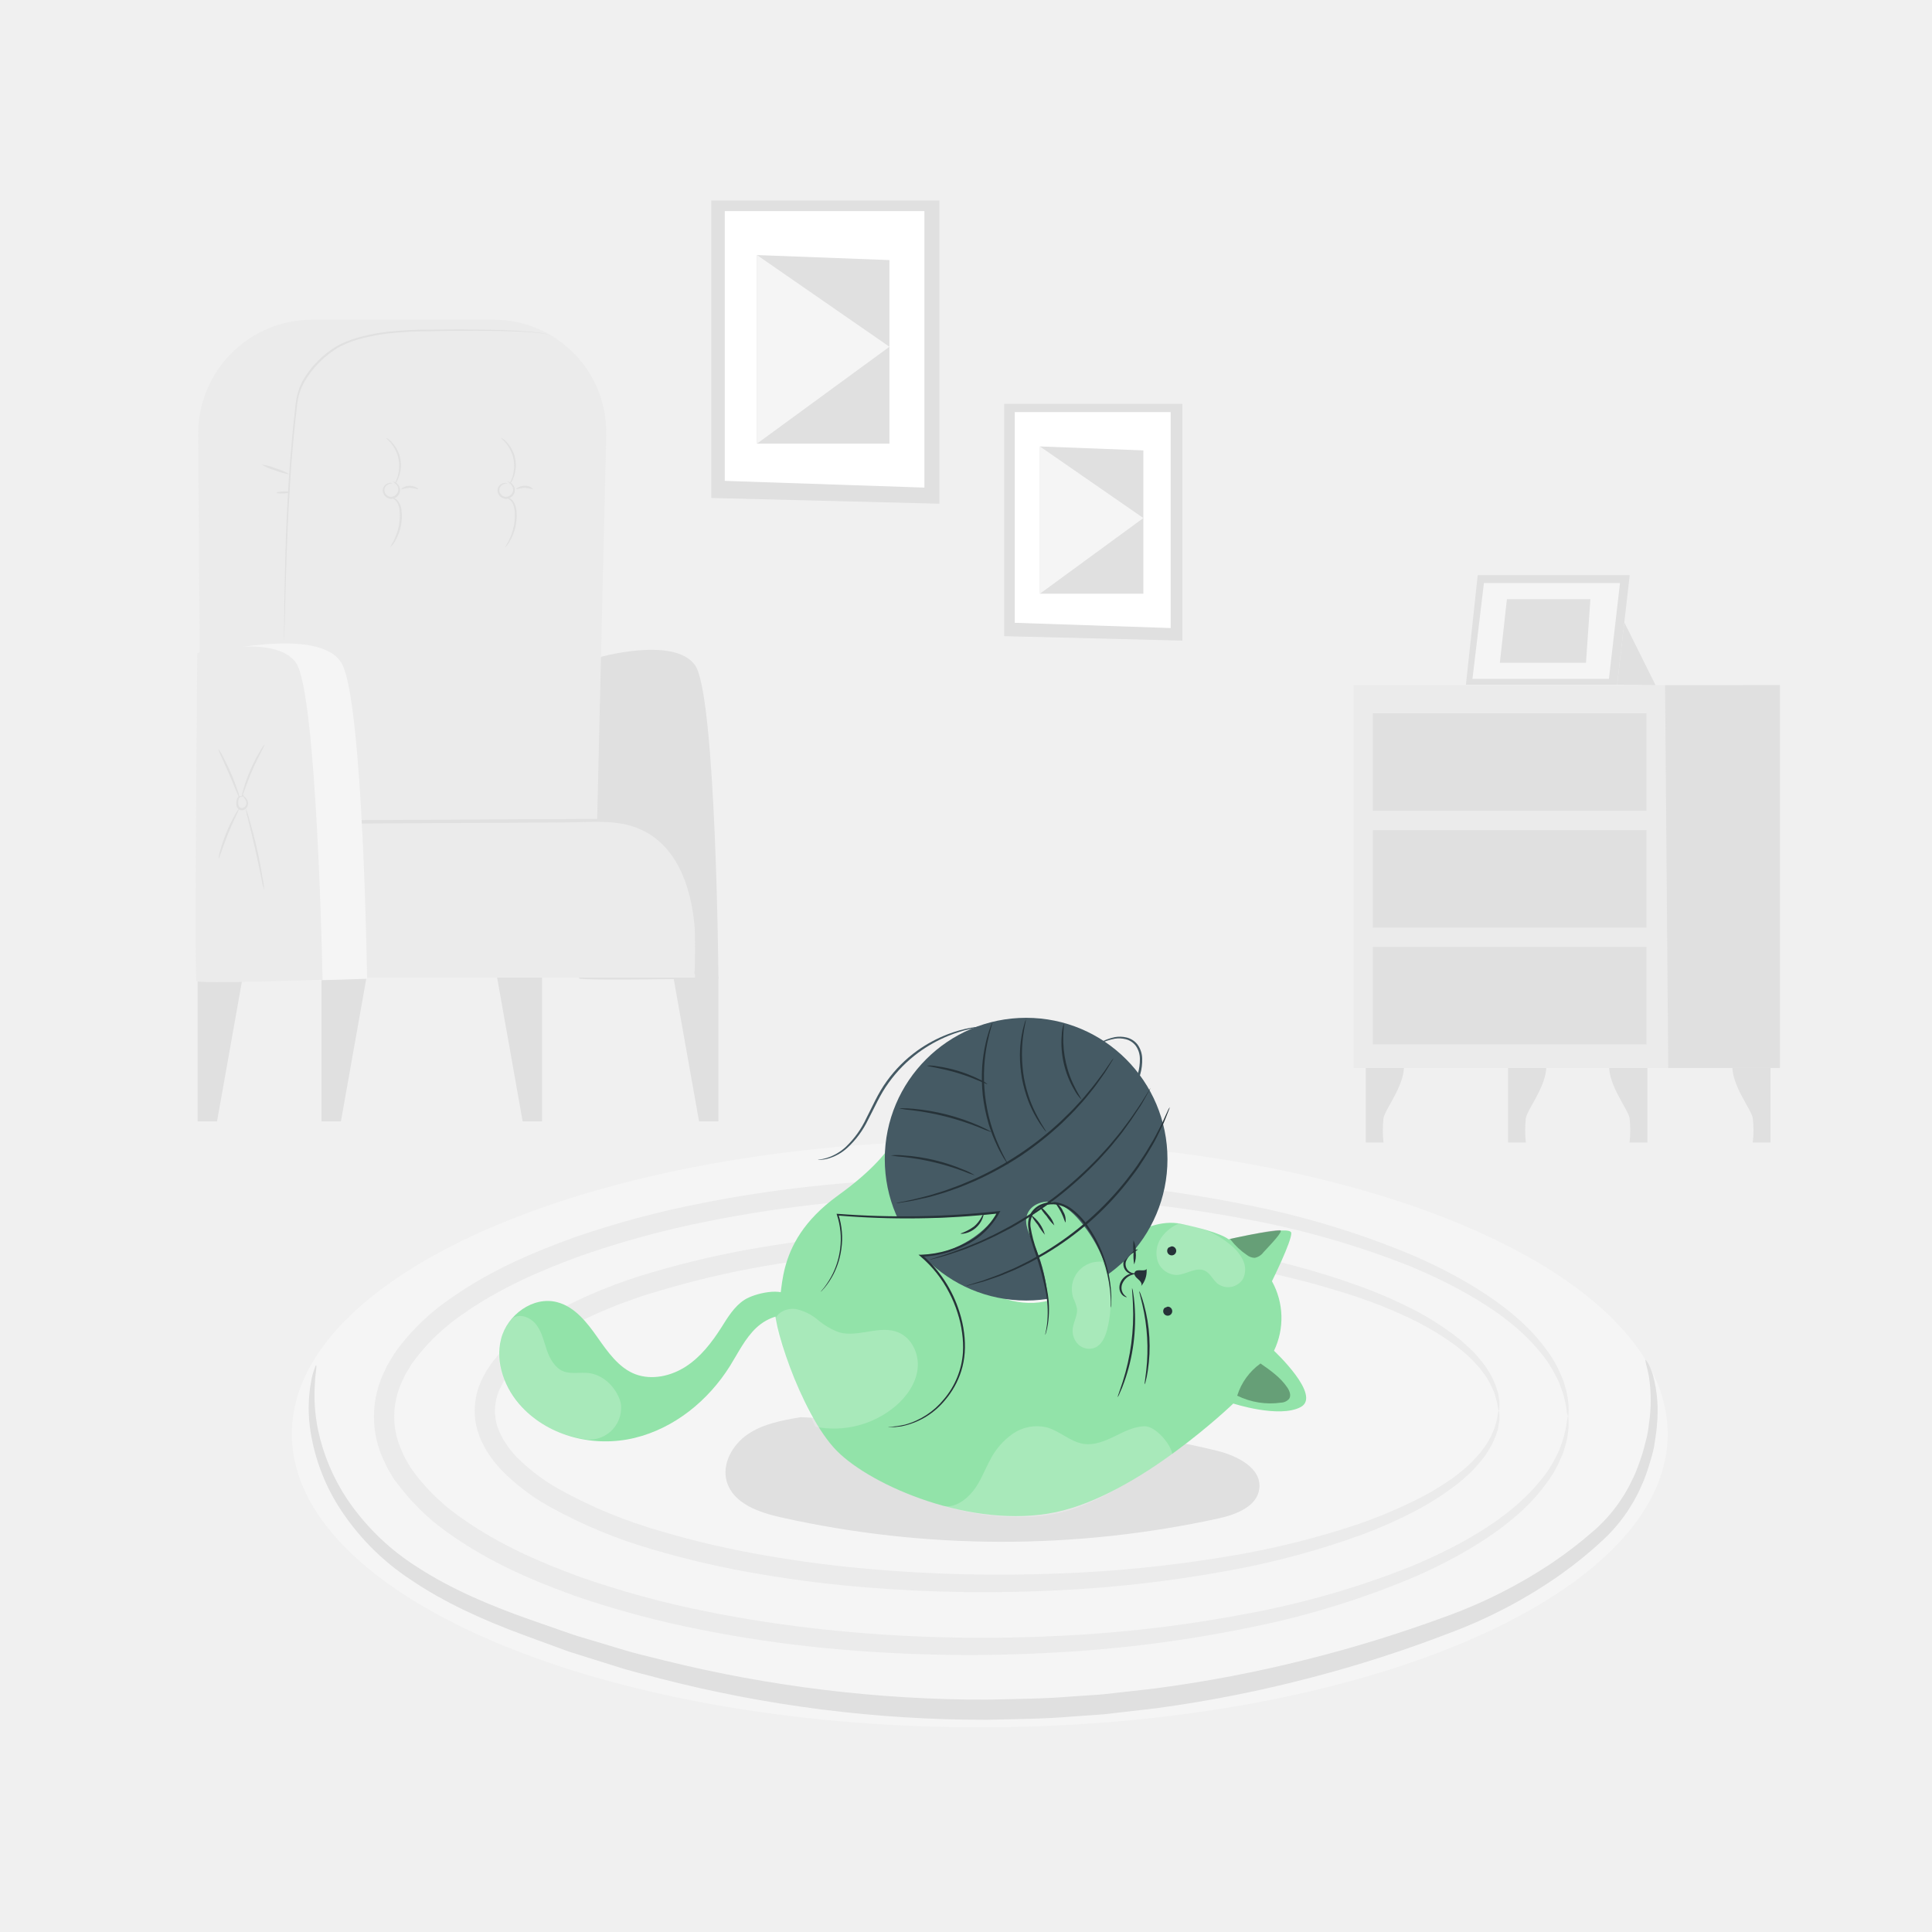
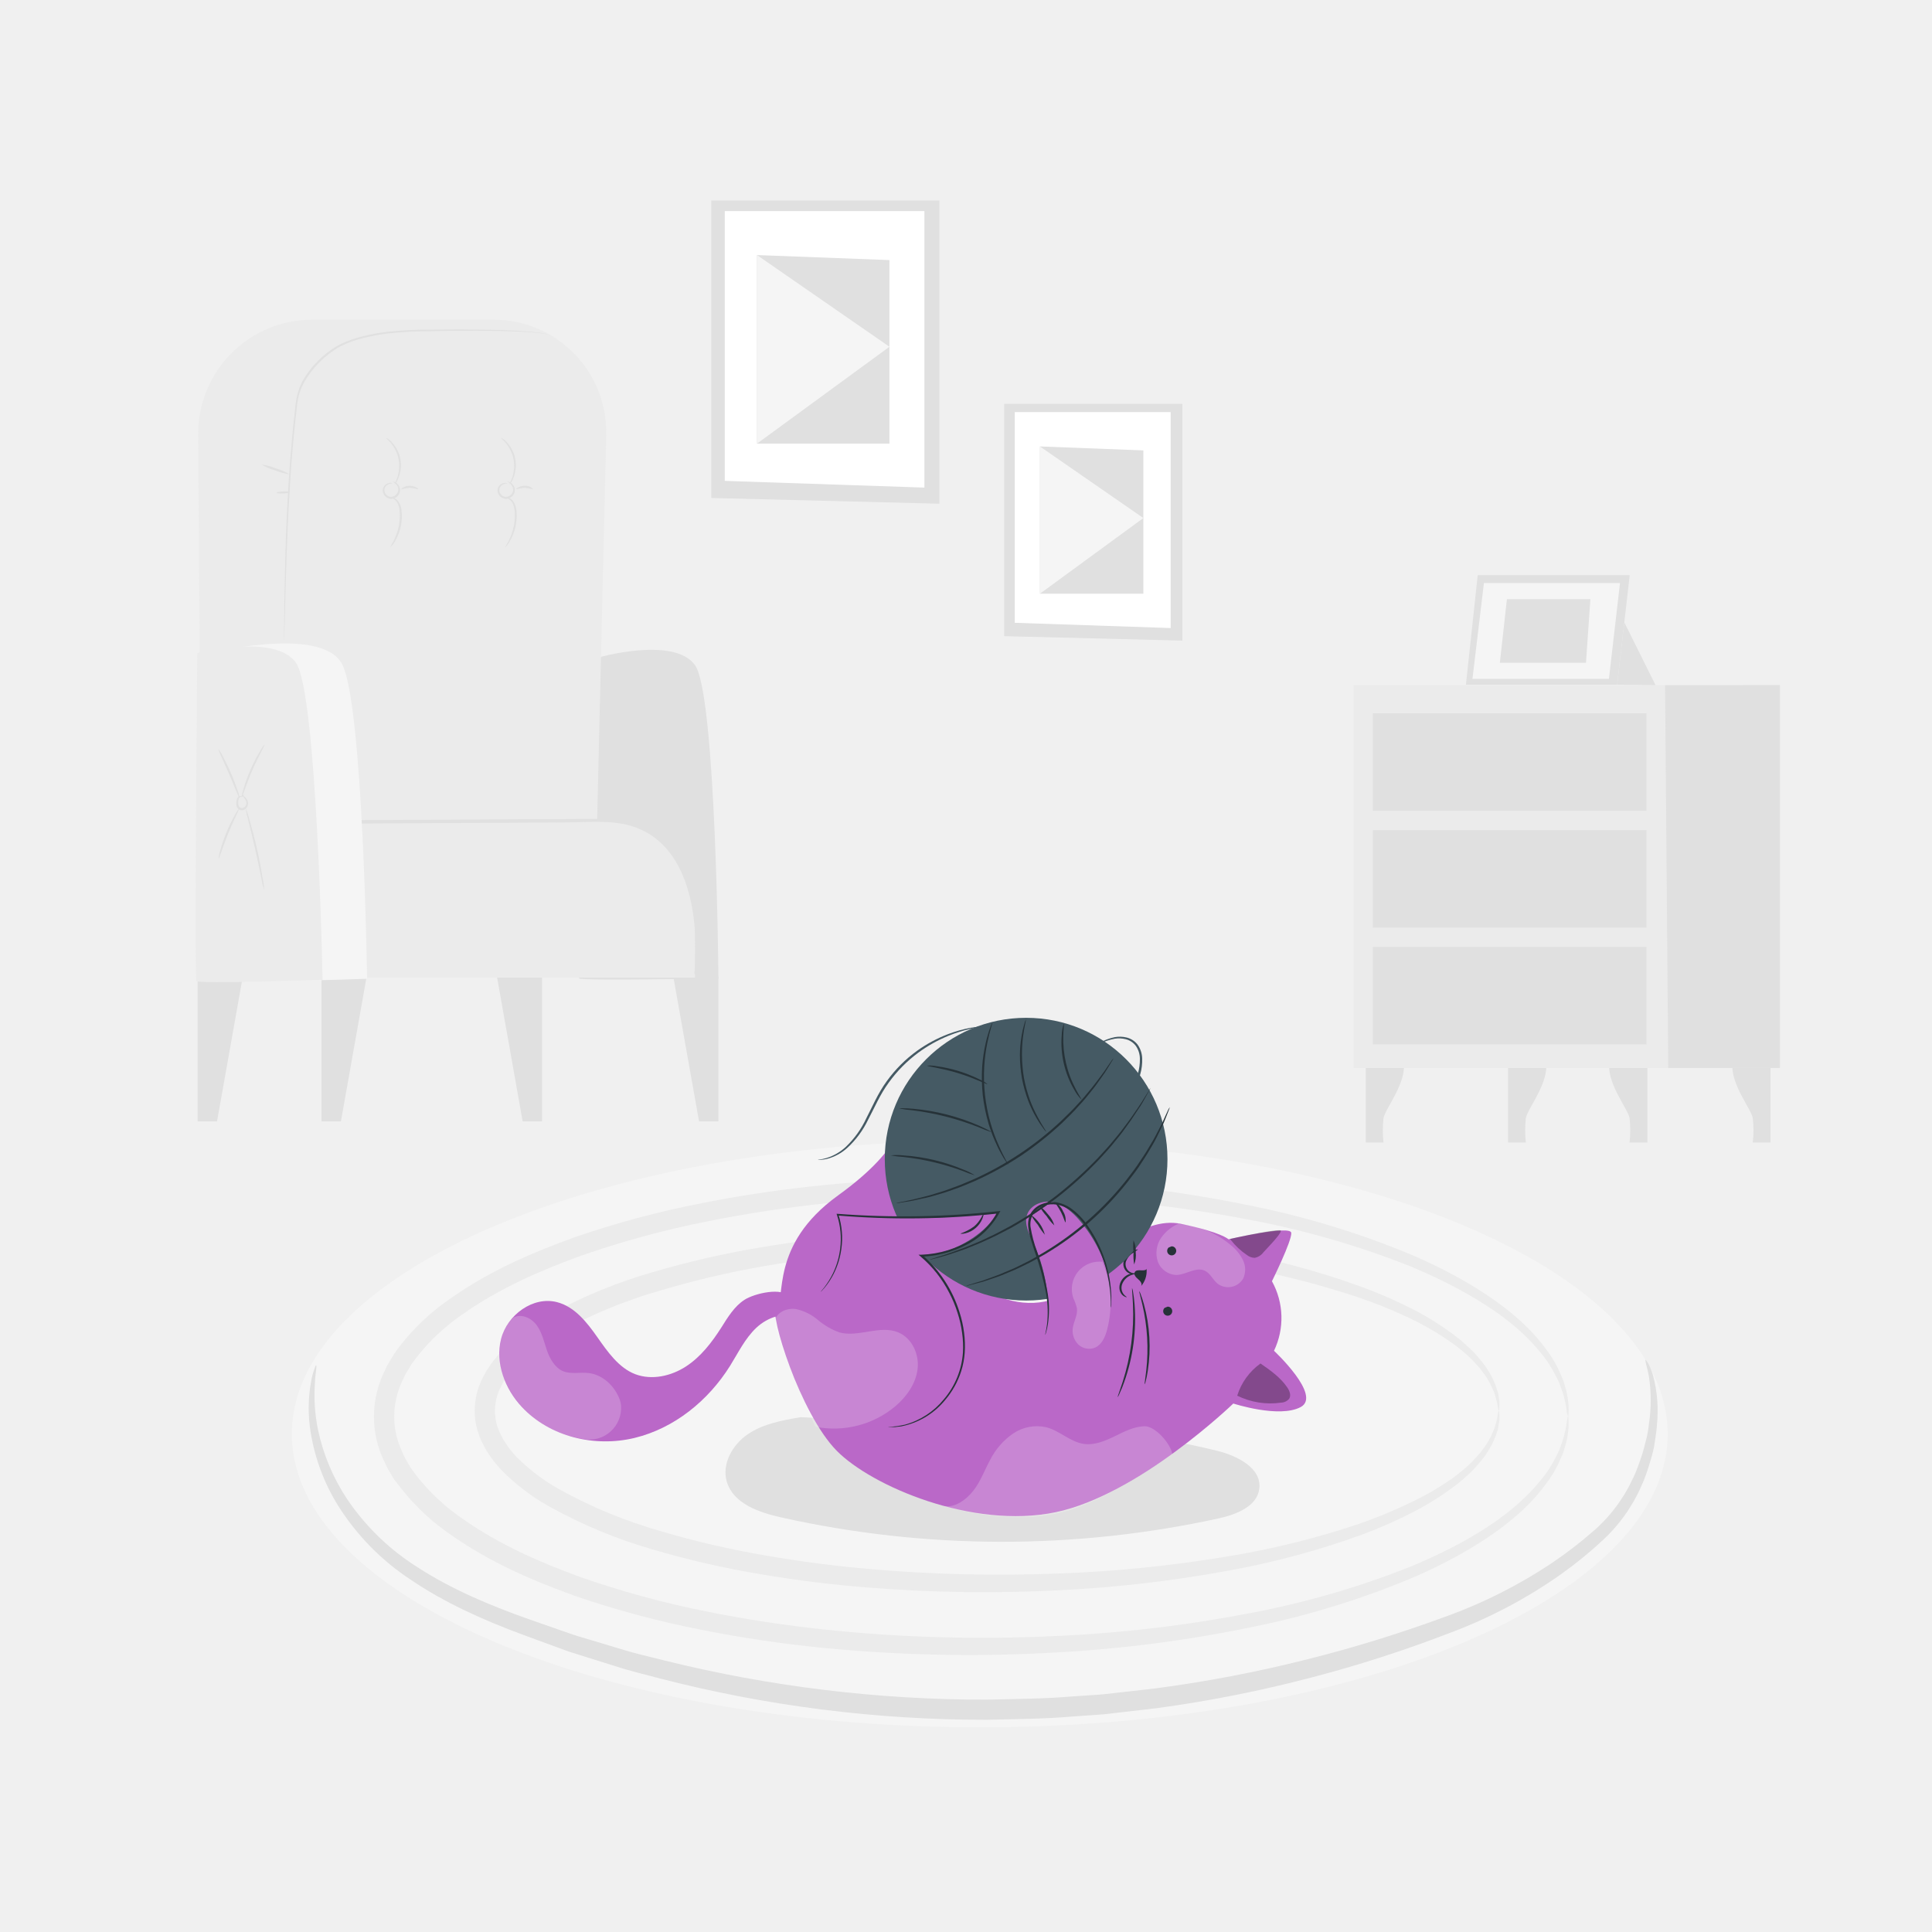
<svg xmlns="http://www.w3.org/2000/svg" viewBox="0 0 500 500">
-   <g id="freepik--background-complete--inject-82">
+   <g id="freepik--background-complete--inject-104">
    <path d="M353.45,275.74v19.94h4.6a28,28,0,0,1,0-6.32c.44-2.35,5.44-8.42,5.3-13.62Z" style="fill:#e0e0e0" />
    <path d="M390.28,275.74v19.94h4.61a28,28,0,0,1,0-6.32c.44-2.35,5.44-8.42,5.29-13.62Z" style="fill:#e0e0e0" />
    <path d="M426.34,275.74v19.94h-4.61a28,28,0,0,0,0-6.32c-.44-2.35-5.44-8.42-5.29-13.62Z" style="fill:#e0e0e0" />
    <path d="M458.22,275.74v19.94h-4.6a28,28,0,0,0,0-6.32c-.44-2.35-5.44-8.42-5.3-13.62Z" style="fill:#e0e0e0" />
    <rect x="350.32" y="177.32" width="110.32" height="99.07" style="fill:#ebebeb" />
    <polygon points="430.92 177.32 431.74 276.39 460.63 276.39 460.63 177.31 430.92 177.32" style="fill:#e0e0e0" />
    <rect x="355.28" y="184.61" width="70.83" height="25.21" style="fill:#e0e0e0" />
    <rect x="355.28" y="214.84" width="70.83" height="25.21" style="fill:#e0e0e0" />
    <rect x="355.28" y="245.07" width="70.83" height="25.21" style="fill:#e0e0e0" />
    <polygon points="382.43 148.85 379.38 177.2 418.52 177.2 421.77 148.85 382.43 148.85" style="fill:#e0e0e0" />
    <polygon points="384.04 150.89 381.07 175.69 416.39 175.69 419.25 150.89 384.04 150.89" style="fill:#f5f5f5" />
    <polygon points="389.99 155.06 388.16 171.52 410.45 171.52 411.59 155.06 389.99 155.06" style="fill:#e0e0e0" />
    <polyline points="420.37 161.06 428.45 177.31 418.52 177.2 420.49 160" style="fill:#e0e0e0" />
    <path d="M71.13,88.12a22.83,22.83,0,0,1,4.6,1.25,22.58,22.58,0,0,1,4.44,1.75,21.34,21.34,0,0,1-4.6-1.25A21.87,21.87,0,0,1,71.13,88.12Z" style="fill:#e0e0e0" />
    <polygon points="185.93 252.71 185.93 290.21 180.91 290.21 174.17 252.29 185.93 252.71" style="fill:#e0e0e0" />
    <polygon points="140.29 252.71 140.29 290.21 135.26 290.21 128.53 252.29 140.29 252.71" style="fill:#e0e0e0" />
    <polygon points="83.21 252.71 83.21 290.21 88.23 290.21 94.97 252.29 83.21 252.71" style="fill:#e0e0e0" />
    <polygon points="51.15 252.71 51.15 290.21 56.17 290.21 62.91 252.29 51.15 252.71" style="fill:#e0e0e0" />
    <path d="M154.56,170.23s19.84-5.72,25.31,1.91,6.06,81.09,6.06,81.09-35.41.64-36.06,0S154.56,170.23,154.56,170.23Z" style="fill:#e0e0e0" />
    <path d="M52.16,239.83l-.87-127.39A29.51,29.51,0,0,1,81,82.73h46.76a29.14,29.14,0,0,1,29.13,29.83l-3,127.27Z" style="fill:#ebebeb" />
    <path d="M52.16,239.83s18-26.59,39.21-27.46,66.85,0,66.85,0,20.24.76,21.65,25.84V253H52.16Z" style="fill:#ebebeb" />
    <path d="M93.61,213.13l52.43-.28c5.47,0,11.7-.7,17,.81,15.63,4.43,17.92,24.42,16.68,38.2-.05.57.83.57.88,0,1-11.55-.18-27.74-10.06-35.44-5.71-4.44-12.33-4.51-19.14-4.48l-57.79.31a.44.44,0,0,0,0,.88Z" style="fill:#e0e0e0" />
    <path d="M142.41,86.71a2.33,2.33,0,0,1-.35-.07c-.23,0-.56-.16-1-.24l-1.68-.23c-.67-.06-1.44-.15-2.3-.21-3.48-.24-8.53-.36-14.76-.36-3.12,0-6.53,0-10.19.11a108.58,108.58,0,0,0-11.67.58,55.73,55.73,0,0,0-6.19,1.13,29.17,29.17,0,0,0-6.15,2.2,24.69,24.69,0,0,0-9.56,9.6,16.22,16.22,0,0,0-1.26,3.24,24.32,24.32,0,0,0-.52,3.42c-.28,2.3-.51,4.57-.73,6.8-.44,4.47-.77,8.78-1,12.89-.54,8.23-.8,15.65-1,21.88s-.3,11.25-.4,14.76c0,1.72-.09,3.07-.12,4,0,.44,0,.78,0,1a1.65,1.65,0,0,1,0,.36,2.45,2.45,0,0,1,0-.36v-1c0-.95,0-2.3,0-4,0-3.49.09-8.53.23-14.77s.38-13.66.89-21.9c.26-4.11.58-8.43,1-12.9.22-2.24.45-4.51.72-6.82a24,24,0,0,1,.54-3.49A16.25,16.25,0,0,1,78.09,99a23.52,23.52,0,0,1,4.27-5.67,24,24,0,0,1,5.52-4.14,28.92,28.92,0,0,1,6.26-2.23,54.59,54.59,0,0,1,6.26-1.12,104.38,104.38,0,0,1,11.71-.54c3.67,0,7.08-.07,10.2,0,6.24,0,11.29.22,14.77.52.87.08,1.64.18,2.31.25s1.23.21,1.68.29.78.23,1,.29A1.68,1.68,0,0,1,142.41,86.71Z" style="fill:#e0e0e0" />
    <path d="M67.65,120.21a14,14,0,0,1,3.72,1,14.07,14.07,0,0,1,3.54,1.52,14.49,14.49,0,0,1-3.72-1A15,15,0,0,1,67.65,120.21Z" style="fill:#e0e0e0" />
    <path d="M71.59,127.53c0-.15.73-.3,1.65-.34s1.67,0,1.67.19-.73.29-1.65.33S71.6,127.67,71.59,127.53Z" style="fill:#e0e0e0" />
    <path d="M101.59,125.09a2.39,2.39,0,0,0-1.59.59,1.58,1.58,0,0,0-.45,1.62,1.85,1.85,0,0,0,1.56,1.29,2,2,0,0,0,1.75-1.06,1.82,1.82,0,0,0,0-1.72,3.06,3.06,0,0,0-1.28-1.17s.2,0,.51.07a2.25,2.25,0,0,1,1.09.91,2.19,2.19,0,0,1,.16,2.12,2.38,2.38,0,0,1-2.22,1.37,2.29,2.29,0,0,1-2-1.68,1.93,1.93,0,0,1,.66-2,2,2,0,0,1,1.34-.48C101.44,125,101.6,125.06,101.59,125.09Z" style="fill:#e0e0e0" />
    <path d="M99.87,113.29a4.31,4.31,0,0,1,1.59,1.22,8.61,8.61,0,0,1,1.67,9.13,4.12,4.12,0,0,1-1,1.7c-.08,0,.33-.68.7-1.82a9.22,9.22,0,0,0-1.6-8.77C100.43,113.82,99.82,113.36,99.87,113.29Z" style="fill:#e0e0e0" />
    <path d="M101,141.61c-.06-.05.43-.72,1-1.91a14.57,14.57,0,0,0,1.41-4.93c.17-2,0-3.89-.75-4.91A3.3,3.3,0,0,0,101,128.7s.22-.08.6,0a2.67,2.67,0,0,1,1.37.91,4.61,4.61,0,0,1,.92,2.26,12.87,12.87,0,0,1,.06,2.93,12.72,12.72,0,0,1-1.6,5.05A5.23,5.23,0,0,1,101,141.61Z" style="fill:#e0e0e0" />
    <path d="M108.27,126.63a17.52,17.52,0,0,0-2.21-.39,15.16,15.16,0,0,0-2.21.38c-.1-.1.8-.91,2.21-.9S108.38,126.54,108.27,126.63Z" style="fill:#e0e0e0" />
    <path d="M131.34,125.09a2.38,2.38,0,0,0-1.59.59,1.58,1.58,0,0,0-.45,1.62,1.85,1.85,0,0,0,1.56,1.29,2,2,0,0,0,1.75-1.06,1.82,1.82,0,0,0-.05-1.72,3.13,3.13,0,0,0-1.28-1.17s.2,0,.51.07a2.34,2.34,0,0,1,1.09.91,2.19,2.19,0,0,1,.16,2.12,2.38,2.38,0,0,1-2.22,1.37,2.29,2.29,0,0,1-2-1.68,1.93,1.93,0,0,1,.66-2,2,2,0,0,1,1.34-.48C131.18,125,131.35,125.06,131.34,125.09Z" style="fill:#e0e0e0" />
    <path d="M129.62,113.29a4.31,4.31,0,0,1,1.59,1.22,8.67,8.67,0,0,1,1.67,9.13,4.12,4.12,0,0,1-1,1.7c-.08,0,.33-.68.7-1.82a9.41,9.41,0,0,0,.33-4.59,9.57,9.57,0,0,0-1.93-4.18C130.18,113.82,129.57,113.36,129.62,113.29Z" style="fill:#e0e0e0" />
    <path d="M130.77,141.61c-.07-.05.43-.72,1-1.91a14.57,14.57,0,0,0,1.41-4.93c.17-2,0-3.89-.75-4.91a3.3,3.3,0,0,0-1.68-1.16s.21-.08.6,0a2.67,2.67,0,0,1,1.37.91,4.61,4.61,0,0,1,.92,2.26,12.35,12.35,0,0,1,0,2.93,12.57,12.57,0,0,1-1.6,5.05A5.3,5.3,0,0,1,130.77,141.61Z" style="fill:#e0e0e0" />
    <path d="M138,126.63a17.52,17.52,0,0,0-2.21-.39,15.16,15.16,0,0,0-2.21.38c-.11-.1.8-.91,2.21-.9A2.54,2.54,0,0,1,138,126.63Z" style="fill:#e0e0e0" />
    <path d="M52.7,169.38s30.33-7.85,35.82,2.48S95,253.31,95,253.31s-43.8,1.61-43.9-.23S52.7,169.38,52.7,169.38Z" style="fill:#f5f5f5" />
    <path d="M51.06,169s20-5.15,25.51,2.47,6.91,82.15,6.91,82.15-32,1-32.62.3S51.06,169,51.06,169Z" style="fill:#ebebeb" />
    <path d="M62.8,206.18s-.15-.05-.38,0a.84.84,0,0,0-.65.59,3.21,3.21,0,0,0-.06,1.47.93.93,0,0,0,1.09.87,1.33,1.33,0,0,0,.87-1.79,3.07,3.07,0,0,0-1-1.35l-.19-.16.22,0q.54-.12.57-.06s-.16.14-.5.29l0-.21a2.75,2.75,0,0,1,1.29,1.39,2,2,0,0,1,0,1.4,1.6,1.6,0,0,1-1.23,1.06,1.42,1.42,0,0,1-1.17-.32,1.68,1.68,0,0,1-.48-1,3.26,3.26,0,0,1,.19-1.71,1,1,0,0,1,1-.64C62.72,206,62.82,206.16,62.8,206.18Z" style="fill:#e0e0e0" />
    <path d="M68.5,192.66c.13.08-1.59,3-3.23,6.75s-2.57,7-2.73,7a8.49,8.49,0,0,1,.46-2.16,39.09,39.09,0,0,1,1.8-5,39.57,39.57,0,0,1,2.43-4.73A7.84,7.84,0,0,1,68.5,192.66Z" style="fill:#e0e0e0" />
    <path d="M56.54,193.92a7.07,7.07,0,0,1,1.08,1.71c.6,1.1,1.37,2.65,2.13,4.4s1.36,3.38,1.75,4.57a7.68,7.68,0,0,1,.51,2c-.15.05-1.23-2.83-2.74-6.32S56.4,194,56.54,193.92Z" style="fill:#e0e0e0" />
    <path d="M68.36,230.42a22.52,22.52,0,0,1-.72-3.12c-.39-1.93-.94-4.6-1.6-7.53s-1.31-5.59-1.79-7.5a22.82,22.82,0,0,1-.69-3.13,17.29,17.29,0,0,1,1,3c.56,1.89,1.27,4.54,1.94,7.48s1.15,5.63,1.45,7.59A16.9,16.9,0,0,1,68.36,230.42Z" style="fill:#e0e0e0" />
    <path d="M56.56,222.26a8,8,0,0,1,.39-2,41.09,41.09,0,0,1,1.61-4.75A39.71,39.71,0,0,1,60.74,211a7.27,7.27,0,0,1,1.15-1.74c.13.08-1.38,2.85-2.84,6.46S56.71,222.3,56.56,222.26Z" style="fill:#e0e0e0" />
    <polygon points="243.12 51.89 184.08 51.89 184.08 128.88 243.12 130.36 243.12 51.89" style="fill:#e0e0e0" />
    <polygon points="239.23 54.63 187.57 54.63 187.57 124.45 239.23 126.19 239.23 54.63" style="fill:#fff" />
    <polygon points="230.19 67.31 195.91 66.01 195.91 114.81 230.19 114.81 230.19 67.31" style="fill:#e0e0e0" />
    <polygon points="195.91 114.81 230.19 89.74 195.91 66.01 195.91 114.81" style="fill:#f5f5f5" />
    <polygon points="306 104.51 259.89 104.51 259.89 164.64 306 165.79 306 104.51" style="fill:#e0e0e0" />
    <polygon points="302.97 106.65 262.62 106.65 262.62 161.18 302.97 162.54 302.97 106.65" style="fill:#fff" />
    <polygon points="295.9 116.56 269.13 115.54 269.13 153.65 295.9 153.65 295.9 116.56" style="fill:#e0e0e0" />
    <polygon points="269.13 153.65 295.9 134.07 269.13 115.54 269.13 153.65" style="fill:#f5f5f5" />
  </g>
-   <g id="freepik--Carpet--inject-82">
+   <g id="freepik--Carpet--inject-104">
    <ellipse cx="253.56" cy="371.11" rx="178.04" ry="75.91" style="fill:#f5f5f5" />
    <path d="M207.2,366.76c-4.74.82-9.64,1.7-13.63,4.39s-6.83,7.71-5.47,12.32c1.66,5.63,8.25,7.93,14,9.22a262.33,262.33,0,0,0,113.28.27c4.55-1,10-3.09,10.53-7.73.62-5.37-5.8-8.52-11.05-9.8a209.1,209.1,0,0,0-56.17-5.85" style="fill:#e0e0e0" />
    <path d="M425.87,351.92c.08,0,.31.27.68.93a16.1,16.1,0,0,1,1.26,3.12,35.82,35.82,0,0,1,1,12.83c-.07,1.41-.35,2.87-.55,4.42s-.61,3.14-1.12,4.78a53.6,53.6,0,0,1-1.71,5.1l-1.16,2.61c-.38.89-.91,1.74-1.37,2.63a41.87,41.87,0,0,1-8,10.17,108.47,108.47,0,0,1-11.05,9A127,127,0,0,1,375,422.68a331.21,331.21,0,0,1-35.37,11.4,333.54,333.54,0,0,1-40.29,8l-10.72,1.24-2.7.31c-.91.1-1.82.14-2.73.21l-5.49.38c-7.34.65-14.82.67-22.37.86A336.35,336.35,0,0,1,171,434.44c-3.17-.84-6.31-1.62-9.38-2.49l-9-2.82-4.4-1.38c-1.46-.44-2.87-1-4.29-1.52l-8.33-3.06c-10.9-4-20.92-8.64-29.24-14.3a63.15,63.15,0,0,1-18.92-19.3,51.44,51.44,0,0,1-7.08-19.13,38.37,38.37,0,0,1,.14-12.85,19.64,19.64,0,0,1,.83-3.23c.24-.72.41-1.07.49-1s.1.41,0,1.15-.25,1.82-.31,3.25a44.57,44.57,0,0,0,.81,12.37A51.84,51.84,0,0,0,89.86,388a61.3,61.3,0,0,0,18.5,17.79c8.08,5.23,17.86,9.52,28.71,13.33l8.27,2.89c1.41.47,2.8,1,4.25,1.44l4.37,1.3,8.91,2.68c3,.82,6.15,1.55,9.27,2.35a345.18,345.18,0,0,0,83.18,10.09c7.45-.19,14.81-.2,22-.82l5.41-.36c.9-.07,1.79-.1,2.68-.2l2.67-.29L298.68,437a343.11,343.11,0,0,0,39.76-7.6,346.58,346.58,0,0,0,35-10.78,127.2,127.2,0,0,0,28.25-14.16,109.62,109.62,0,0,0,10.92-8.43,39.64,39.64,0,0,0,7.71-9.18c.46-.83,1-1.6,1.38-2.42l1.19-2.42a49.42,49.42,0,0,0,1.81-4.76c.56-1.54.89-3.07,1.28-4.51s.62-2.85.75-4.19a40.53,40.53,0,0,0,0-12.37,28.09,28.09,0,0,0-.74-3.15C425.85,352.35,425.79,352,425.87,351.92Z" style="fill:#e0e0e0" />
    <path d="M405.81,366.63a4.9,4.9,0,0,1-.38-1.78,13.41,13.41,0,0,0-.4-2.17,20,20,0,0,0-.82-2.91l-.62-1.7c-.22-.6-.57-1.19-.87-1.82a34.24,34.24,0,0,0-2.33-4,50.51,50.51,0,0,0-7.81-8.49c-6.59-5.73-16-11.19-27.49-16a225.43,225.43,0,0,0-40.72-11.89,345.89,345.89,0,0,0-51.16-6.09,391.43,391.43,0,0,0-59.11,1.6c-10.36,1.09-20.92,2.65-31.59,4.82a243.22,243.22,0,0,0-32,8.73c-10.55,3.83-21.14,8.44-30.5,15a53.46,53.46,0,0,0-12.35,11.54l-1.23,1.69L105.33,355c-.17.3-.36.59-.52.9l-.43.93c-.27.62-.59,1.23-.83,1.87a21.28,21.28,0,0,0,0,15.82c.23.63.56,1.24.83,1.87l.43.93c.16.31.35.6.52.9l1.06,1.78,1.23,1.69A53.25,53.25,0,0,0,120,393.25c9.37,6.58,20,11.19,30.51,15a242.93,242.93,0,0,0,32,8.73c10.66,2.17,21.23,3.73,31.59,4.82a391.56,391.56,0,0,0,59.12,1.6,345.89,345.89,0,0,0,51.16-6.09,225.67,225.67,0,0,0,40.72-11.89c11.52-4.78,20.9-10.23,27.48-16a50.09,50.09,0,0,0,7.81-8.49,34.24,34.24,0,0,0,2.33-4c.3-.63.65-1.22.87-1.82l.62-1.7a20,20,0,0,0,.82-2.91,13.52,13.52,0,0,0,.4-2.16c.16-1.18.29-1.79.38-1.79s.14.61.15,1.83a11.15,11.15,0,0,1-.15,2.25,18.27,18.27,0,0,1-.59,3.08c-.17.57-.35,1.18-.53,1.82s-.51,1.27-.79,1.95a32.63,32.63,0,0,1-2.22,4.28,49.24,49.24,0,0,1-7.74,9.15c-6.61,6.16-16.08,12-27.71,17.13a220.07,220.07,0,0,1-41.1,12.81,339.61,339.61,0,0,1-51.69,6.8,387,387,0,0,1-59.83-1.13c-10.5-1-21.23-2.57-32.09-4.73a243.68,243.68,0,0,1-32.76-8.79c-10.86-3.91-21.8-8.61-31.79-15.59a58.37,58.37,0,0,1-13.53-12.68L102,382.87l-1.24-2.08c-.2-.35-.42-.69-.6-1.05l-.52-1.11c-.33-.75-.71-1.47-1-2.24a26.55,26.55,0,0,1,0-19.55c.29-.76.66-1.49,1-2.24l.52-1.11c.19-.36.41-.7.61-1.05l1.24-2.08,1.41-1.93A58.13,58.13,0,0,1,117,335.76c10-7,20.92-11.67,31.78-15.59a245.12,245.12,0,0,1,32.76-8.78c10.86-2.16,21.58-3.69,32.08-4.73a387,387,0,0,1,59.83-1.13,339.64,339.64,0,0,1,51.68,6.8,220.18,220.18,0,0,1,41.11,12.81c11.63,5.12,21.1,11,27.7,17.13a48.94,48.94,0,0,1,7.75,9.15,32.63,32.63,0,0,1,2.22,4.28c.28.68.59,1.31.79,1.95s.36,1.25.53,1.82a18.27,18.27,0,0,1,.59,3.08,11.19,11.19,0,0,1,.15,2.25Q405.95,366.63,405.81,366.63Z" style="fill:#ebebeb" />
    <path d="M387.91,365.1c-.09,0-.22-.51-.38-1.48,0-.25-.07-.52-.13-.82s-.18-.61-.28-1-.21-.73-.32-1.13-.34-.8-.52-1.24a22,22,0,0,0-1.47-2.81c-.3-.5-.7-1-1.07-1.5-.18-.26-.38-.52-.57-.79l-.68-.77a36.22,36.22,0,0,0-3.15-3.2l-1.93-1.59c-.65-.55-1.41-1-2.13-1.57a76.19,76.19,0,0,0-10.52-6.09,124.63,124.63,0,0,0-13.46-5.43,216.68,216.68,0,0,0-34.49-8.44,336.47,336.47,0,0,0-42.9-4.28,384.55,384.55,0,0,0-49.48,1.21c-8.67.77-17.53,1.91-26.5,3.48A232.37,232.37,0,0,0,170.86,334a123.67,123.67,0,0,0-26.27,10.88,49.8,49.8,0,0,0-11.18,8.56c-.4.42-.74.87-1.11,1.3a11,11,0,0,0-1,1.35l-.94,1.39-.76,1.47a13.32,13.32,0,0,0,0,12.32l.77,1.47.94,1.39a11,11,0,0,0,1,1.35c.38.43.72.89,1.11,1.31a50.25,50.25,0,0,0,11.18,8.56,124,124,0,0,0,26.28,10.88,232.91,232.91,0,0,0,27.07,6.3c9,1.57,17.83,2.71,26.51,3.48a384.55,384.55,0,0,0,49.48,1.21,336.63,336.63,0,0,0,42.91-4.28,216.27,216.27,0,0,0,34.48-8.44A126,126,0,0,0,364.77,389,75,75,0,0,0,375.28,383c.73-.54,1.48-1,2.13-1.58l1.93-1.58a37.64,37.64,0,0,0,3.15-3.2l.68-.77.58-.79c.36-.52.76-1,1.06-1.5a20.76,20.76,0,0,0,1.47-2.81c.18-.44.36-.85.52-1.24l.32-1.13c.1-.35.19-.67.28-1s.09-.57.13-.82c.16-1,.29-1.48.38-1.48s.14.51.15,1.54c0,.25,0,.54,0,.86l-.17,1c-.06.38-.13.78-.2,1.22s-.28.87-.43,1.35a18.67,18.67,0,0,1-1.33,3.09c-.28.56-.66,1.08-1,1.66l-.56.88-.67.85a37.64,37.64,0,0,1-3.13,3.53l-1.93,1.75c-.66.61-1.41,1.13-2.15,1.73a72.9,72.9,0,0,1-10.6,6.67,120.14,120.14,0,0,1-13.6,6,209.59,209.59,0,0,1-34.82,9.33,328.91,328.91,0,0,1-43.35,5,376.76,376.76,0,0,1-50.09-.75c-8.8-.72-17.8-1.81-26.94-3.36a234.7,234.7,0,0,1-27.69-6.31A127.68,127.68,0,0,1,142,389.8a54.78,54.78,0,0,1-12.38-9.5c-.47-.49-.89-1-1.33-1.55a15.61,15.61,0,0,1-1.25-1.63l-1.16-1.73-1-1.88a18.5,18.5,0,0,1,0-16.85l1-1.87,1.17-1.73a14.35,14.35,0,0,1,1.25-1.63c.44-.51.86-1.06,1.32-1.55A55.17,55.17,0,0,1,142,340.39,127.13,127.13,0,0,1,169.4,329.1a232.57,232.57,0,0,1,27.68-6.31c9.14-1.55,18.14-2.64,26.94-3.36a376.63,376.63,0,0,1,50.08-.75,328.71,328.71,0,0,1,43.35,5A209.72,209.72,0,0,1,352.28,333a122.82,122.82,0,0,1,13.6,5.95,73.45,73.45,0,0,1,10.6,6.68c.73.59,1.49,1.12,2.14,1.73l1.93,1.75a36.43,36.43,0,0,1,3.14,3.53l.66.85.57.87c.35.58.73,1.11,1,1.66a20,20,0,0,1,1.33,3.1c.15.48.3.93.43,1.35s.14.84.2,1.22l.17,1c0,.32,0,.61,0,.86C388.05,364.59,388,365.1,387.91,365.1Z" style="fill:#ebebeb" />
  </g>
-   <g id="freepik--Cat--inject-82">
-     <path d="M284.64,326.38s10.53-11.82,21-9.65,12.3,4,12.3,4S334,317,334.18,319.06s-5,12.52-5,12.52a19.64,19.64,0,0,1,.53,18s12.46,11.61,6.9,14.57-17.43-.92-17.43-.92-24.49,23.66-46,28.13-47.65-6.77-56.64-15.91c-9.52-9.67-17.55-35.73-15.67-37.06,2.74-1.92-1.93-16.08,16-29S233.22,289,233.22,289l7-2.37s-7.19,22.29,3.22,36.59S272.32,344.4,284.64,326.38Z" style="fill:#92E3A9" />
+   <g id="freepik--Cat--inject-104">
+     <path d="M284.64,326.38s10.53-11.82,21-9.65,12.3,4,12.3,4S334,317,334.18,319.06s-5,12.52-5,12.52a19.64,19.64,0,0,1,.53,18s12.46,11.61,6.9,14.57-17.43-.92-17.43-.92-24.49,23.66-46,28.13-47.65-6.77-56.64-15.91c-9.52-9.67-17.55-35.73-15.67-37.06,2.74-1.92-1.93-16.08,16-29S233.22,289,233.22,289l7-2.37s-7.19,22.29,3.22,36.59S272.32,344.4,284.64,326.38Z" style="fill:#BA68C8" />
    <g style="opacity:0.2">
      <path d="M305.49,316.49a10.51,10.51,0,0,0-5,3.87,7,7,0,0,0-.86,6.1,5.28,5.28,0,0,0,4.86,3.5c2.52-.07,5-2.18,7.32-1.1,1.41.67,2.06,2.31,3.25,3.32a4.54,4.54,0,0,0,6.63-1.21,5.53,5.53,0,0,0,0-4.83,11.34,11.34,0,0,0-3.12-3.87,23.25,23.25,0,0,0-13.54-5.49" style="fill:#fff" />
    </g>
-     <path d="M204.3,335.69c-1.68-2.67-9-1-11.63.7s-4.33,4.53-6,7.19c-2.46,3.85-5.32,7.58-9.16,10.07s-8.8,3.6-13.07,2-7.2-5.82-9.89-9.65-5.84-7.83-10.37-9c-6.21-1.62-12.88,3.28-14.5,9.49s1,12.95,5.38,17.64c7.21,7.73,18.89,10.5,29.18,8s19.07-9.66,24.68-18.62c2.12-3.39,3.88-7.1,6.78-9.85s7.41-4.36,11-2.52" style="fill:#92E3A9" />
+     <path d="M204.3,335.69c-1.68-2.67-9-1-11.63.7s-4.33,4.53-6,7.19c-2.46,3.85-5.32,7.58-9.16,10.07s-8.8,3.6-13.07,2-7.2-5.82-9.89-9.65-5.84-7.83-10.37-9c-6.21-1.62-12.88,3.28-14.5,9.49s1,12.95,5.38,17.64c7.21,7.73,18.89,10.5,29.18,8s19.07-9.66,24.68-18.62c2.12-3.39,3.88-7.1,6.78-9.85s7.41-4.36,11-2.52" style="fill:#BA68C8" />
    <path d="M296.75,328.66a6,6,0,0,1-1.43,4.19c.38-.62-.24-1.36-.8-1.82s-1.19-1.17-.84-1.8c.54-1,2.34,0,3.11-.81" style="fill:#263238" />
    <path d="M294.5,323.33c0,.08-.42.36-1.13.83a4.52,4.52,0,0,0-2,2.39,2.39,2.39,0,0,0,1.05,2.63c.7.42,1.26.38,1.26.48s-.57.26-1.45-.12a2.61,2.61,0,0,1-1.19-1.13,2.74,2.74,0,0,1-.23-2,4.4,4.4,0,0,1,2.34-2.59A3.24,3.24,0,0,1,294.5,323.33Z" style="fill:#263238" />
    <path d="M302.17,338.16a1.17,1.17,0,1,1-.77.32" style="fill:#263238" />
    <path d="M303.2,322.55a1.17,1.17,0,1,1-.77.32" style="fill:#263238" />
    <circle cx="265.56" cy="299.99" r="36.58" style="fill:#455a64" />
-     <path d="M288.1,338.75a36.34,36.34,0,0,0-8.79-23c-1.8-2.07-4-4-6.65-4.61s-5.91.58-6.83,3.17c-.85,2.43.5,5,1.59,7.35a40.85,40.85,0,0,1,2.88,25.93" style="fill:#92E3A9" />
+     <path d="M288.1,338.75a36.34,36.34,0,0,0-8.79-23c-1.8-2.07-4-4-6.65-4.61s-5.91.58-6.83,3.17c-.85,2.43.5,5,1.59,7.35a40.85,40.85,0,0,1,2.88,25.93" style="fill:#BA68C8" />
    <path d="M287.48,338.43a4,4,0,0,1,0-.74c0-.48,0-1.18-.06-2.09a36.15,36.15,0,0,0-1.28-7.55,33.88,33.88,0,0,0-4.84-10.22,17.38,17.38,0,0,0-4.57-4.77,8.53,8.53,0,0,0-3.18-1.3,7,7,0,0,0-3.48.3,5.21,5.21,0,0,0-2.7,2.1,5.55,5.55,0,0,0-.68,3.27,33.14,33.14,0,0,0,1.7,6.46A65.6,65.6,0,0,1,271.19,335a25.9,25.9,0,0,1,0,7.73,17.68,17.68,0,0,1-.45,2.06,4,4,0,0,1-.25.69c-.06,0,.26-1,.48-2.78a27.29,27.29,0,0,0-.2-7.64,68.18,68.18,0,0,0-2.94-11l-1-3.15a15.7,15.7,0,0,1-.73-3.43,6,6,0,0,1,.75-3.61,5.77,5.77,0,0,1,3-2.34,7.47,7.47,0,0,1,3.77-.33,9.09,9.09,0,0,1,3.39,1.4,18,18,0,0,1,4.7,4.93,33.6,33.6,0,0,1,5.9,18.07c0,.92,0,1.63,0,2.11A3.25,3.25,0,0,1,287.48,338.43Z" style="fill:#263238" />
    <path d="M270.43,319.57A17.21,17.21,0,0,1,268.6,317a17.58,17.58,0,0,1-1.82-2.61,9.18,9.18,0,0,1,3.65,5.22Z" style="fill:#263238" />
    <path d="M272.86,317.14a12.66,12.66,0,0,1-2-2.41,12.39,12.39,0,0,1-1.83-2.54c.11-.11,1.21.8,2.28,2.19A6.87,6.87,0,0,1,272.86,317.14Z" style="fill:#263238" />
    <path d="M275.76,316.36c-.17,0-.44-1.23-1.15-2.61s-1.55-2.36-1.43-2.48a4.45,4.45,0,0,1,1.94,2.22A4.34,4.34,0,0,1,275.76,316.36Z" style="fill:#263238" />
-     <path d="M211.07,334a15.93,15.93,0,0,0,6.32-16.22,3.74,3.74,0,0,1,0-2.85c.82-1.29,2.7-.63,4.2-.41,8.37,1.2,23.64.48,23.64.48,5.14-.48,13.14-1.32,13.14-1.32-3.85,6.45-13,11.3-19.95,11.19a35.81,35.81,0,0,1,7.11,8.32A28.07,28.07,0,0,1,249.77,351a21.41,21.41,0,0,1-9.32,15.44c-5.23,3.34-12.32,3.82-17.69.7" style="fill:#92E3A9" />
+     <path d="M211.07,334a15.93,15.93,0,0,0,6.32-16.22,3.74,3.74,0,0,1,0-2.85c.82-1.29,2.7-.63,4.2-.41,8.37,1.2,23.64.48,23.64.48,5.14-.48,13.14-1.32,13.14-1.32-3.85,6.45-13,11.3-19.95,11.19a35.81,35.81,0,0,1,7.11,8.32A28.07,28.07,0,0,1,249.77,351a21.41,21.41,0,0,1-9.32,15.44c-5.23,3.34-12.32,3.82-17.69.7" style="fill:#BA68C8" />
    <path d="M229.82,369.3a24.49,24.49,0,0,0,4.39-.6,19.67,19.67,0,0,0,10.06-6.57,20.91,20.91,0,0,0,4.94-12.1A25.68,25.68,0,0,0,249,345a28.73,28.73,0,0,0-1.19-5.25,31.17,31.17,0,0,0-2.17-5.22,30.45,30.45,0,0,0-7.39-9.35l-.54-.46.71,0a26.86,26.86,0,0,0,13.31-4.09,19.05,19.05,0,0,0,6.39-7l.29.41a216.4,216.4,0,0,1-41.64.53l.21-.27a19.8,19.8,0,0,1,.76,8.93,20.41,20.41,0,0,1-2,6.47,19.85,19.85,0,0,1-2.35,3.58c-.32.37-.58.64-.75.82l-.28.27a2.5,2.5,0,0,1,.23-.31c.16-.19.41-.47.71-.85a21.93,21.93,0,0,0,2.24-3.61,20.48,20.48,0,0,0,1.89-6.41,19.68,19.68,0,0,0-.83-8.76l-.1-.29.31,0a224.52,224.52,0,0,0,41.54-.68l.55-.07-.26.48a19.63,19.63,0,0,1-6.58,7.17,27.29,27.29,0,0,1-13.6,4.18l.16-.5a32.44,32.44,0,0,1,9.69,14.84,28.81,28.81,0,0,1,1.19,5.34,25.9,25.9,0,0,1,.17,5.18,21,21,0,0,1-.91,4.78,21.72,21.72,0,0,1-4.21,7.53,19.53,19.53,0,0,1-10.3,6.52c-.35.08-.68.17-1,.23l-.9.1-.76.1h-1.49Z" style="fill:#263238" />
    <path d="M248.58,319.24a13.2,13.2,0,0,0,3.5-1.83c1.69-1.41,2.22-3.21,2.39-3.15s0,.49-.25,1.2a6.43,6.43,0,0,1-1.77,2.39,6.33,6.33,0,0,1-2.64,1.34C249.06,319.36,248.58,319.31,248.58,319.24Z" style="fill:#263238" />
    <path d="M291.61,335.69c0,.07-.62,0-1.24-.64a2.75,2.75,0,0,1-.65-1.44,3.36,3.36,0,0,1,.33-1.89,4,4,0,0,1,2.63-2.11c.86-.19,1.4,0,1.39,0s-.52.09-1.27.37a4,4,0,0,0-2.23,2,2.77,2.77,0,0,0,.12,2.82C291.13,335.44,291.64,335.61,291.61,335.69Z" style="fill:#263238" />
    <g style="opacity:0.3">
      <path d="M331.26,318.38c1.16.05-2.67,3.95-4.28,5.71a3.67,3.67,0,0,1-2.28,1.44,3.47,3.47,0,0,1-2.05-.77,17.75,17.75,0,0,1-4.07-3.81l-.26-.31S328.84,318.27,331.26,318.38Z" />
    </g>
    <g style="opacity:0.3">
      <path d="M326.19,352.89a16.14,16.14,0,0,0-6,8.31A19.42,19.42,0,0,0,331.56,363a2.82,2.82,0,0,0,2.07-1c.58-.88.1-2.07-.49-2.94-1.76-2.59-4.38-4.43-6.95-6.21" />
    </g>
    <path d="M289.25,361.58c-.09,0,.52-1.53,1.31-4a57.29,57.29,0,0,0,2.65-20c-.11-2.59-.31-4.19-.22-4.21a4.41,4.41,0,0,1,.26,1.11c.13.72.26,1.77.37,3.07a48.72,48.72,0,0,1-2.68,20.13,30.63,30.63,0,0,1-1.16,2.87A4.13,4.13,0,0,1,289.25,361.58Z" style="fill:#263238" />
    <path d="M296.24,358.25c-.09,0,.16-1.36.41-3.55a50.56,50.56,0,0,0-1-17.05c-.49-2.15-.9-3.46-.81-3.49a3.22,3.22,0,0,1,.4.88c.23.58.51,1.44.81,2.51a41.42,41.42,0,0,1,1,17.21c-.17,1.09-.35,2-.51,2.57A2.88,2.88,0,0,1,296.24,358.25Z" style="fill:#263238" />
    <path d="M293.35,321a6.46,6.46,0,0,1,.58,3.11,6.56,6.56,0,0,1-.41,3.13,13.86,13.86,0,0,1-.16-3.11A13.42,13.42,0,0,1,293.35,321Z" style="fill:#263238" />
    <g style="opacity:0.2">
      <path d="M303.39,376.29c-.45-2.72-4.45-7.26-7.21-7.18s-5.29,1.42-7.77,2.63-5.19,2.33-7.92,1.94c-3.51-.51-6.24-3.39-9.67-4.3a11,11,0,0,0-8.63,1.62,18.28,18.28,0,0,0-5.9,6.74c-1.47,2.69-2.5,5.64-4.39,8.05s-5,4.68-8,3.89c0,0,19.2,6.24,34.68.56C290,386.08,303.39,376.29,303.39,376.29Z" style="fill:#fff" />
    </g>
    <g style="opacity:0.2">
      <path d="M285.49,326.58a7.1,7.1,0,0,0-7.7,9.4,13.3,13.3,0,0,1,.92,2.61c.24,1.74-.83,3.37-1.07,5.1a5,5,0,0,0,1.44,4.28,4.08,4.08,0,0,0,4.35.78c1.75-.79,2.6-2.78,3.09-4.63a27.71,27.71,0,0,0-1.16-17.48" style="fill:#fff" />
    </g>
    <g style="opacity:0.2">
      <path d="M211,369.24a24.76,24.76,0,0,0,20.7-5.29c2.92-2.48,5.31-5.83,5.77-9.64s-1.42-8-5-9.49c-4.75-2-10.31,1.37-15.26,0a18.21,18.21,0,0,1-5.57-3.25,13,13,0,0,0-5.76-2.81c-2.14-.27-4.6.72-5.31,2.77l0,1.74C202.75,350.41,206.66,359.57,211,369.24Z" style="fill:#fff" />
    </g>
    <g style="opacity:0.2">
      <path d="M151,372.44a8.24,8.24,0,0,0,9.73-8.72,6.27,6.27,0,0,0-.32-1.46c-1.29-3.51-4.38-6.49-8.09-6.92-2.2-.26-4.55.36-6.6-.48s-3.41-3.16-4.17-5.37-1.25-4.58-2.62-6.48-4-3.15-6.08-2c0,0-6.74,6-2.38,15.95C134,364.93,140.73,370.69,151,372.44Z" style="fill:#fff" />
    </g>
    <path d="M288.17,273.88a2.61,2.61,0,0,1-.33.63l-1.06,1.74a30.71,30.71,0,0,1-1.78,2.68c-.74,1-1.53,2.22-2.55,3.43l-1.56,1.93c-.54.67-1.17,1.32-1.79,2-1.21,1.41-2.65,2.78-4.14,4.25a87.07,87.07,0,0,1-10.64,8.5,86.12,86.12,0,0,1-11.93,6.56c-1.93.81-3.75,1.62-5.52,2.2-.88.3-1.72.63-2.55.88l-2.38.7c-1.51.48-2.92.74-4.14,1a31.42,31.42,0,0,1-3.16.62l-2,.31a3.68,3.68,0,0,1-.7.07,3.38,3.38,0,0,1,.69-.19l2-.41c.87-.16,1.93-.38,3.14-.71s2.6-.61,4.1-1.11l2.36-.73c.82-.26,1.65-.6,2.52-.91,1.75-.6,3.55-1.41,5.47-2.23a82.56,82.56,0,0,0,22.41-15c1.49-1.46,2.94-2.81,4.16-4.2.62-.68,1.25-1.32,1.81-2l1.57-1.9c1-1.19,1.85-2.36,2.61-3.36s1.37-1.88,1.85-2.62l1.15-1.67A4.73,4.73,0,0,1,288.17,273.88Z" style="fill:#263238" />
    <path d="M261,301.5a8.61,8.61,0,0,1-.88-1.23c-.27-.41-.59-.92-.92-1.53s-.74-1.29-1.09-2.09a39.69,39.69,0,0,1-2.24-5.73,45.24,45.24,0,0,1-1.52-7.39,44.78,44.78,0,0,1-.16-7.53,40.73,40.73,0,0,1,.91-6.09c.17-.86.42-1.61.61-2.28a16.15,16.15,0,0,1,.56-1.7,7.91,7.91,0,0,1,.58-1.4c.11,0-.66,2.06-1.35,5.47a43,43,0,0,0-.78,6,43.71,43.71,0,0,0,1.66,14.74,43.05,43.05,0,0,0,2.1,5.71C259.85,299.64,261.05,301.44,261,301.5Z" style="fill:#263238" />
    <path d="M270.76,292.92A5,5,0,0,1,270,292a24,24,0,0,1-1.81-2.74,30.53,30.53,0,0,1-2.1-4.41,35,35,0,0,1-1.61-5.76,35.58,35.58,0,0,1-.53-6,30.58,30.58,0,0,1,.41-4.87,23.73,23.73,0,0,1,.73-3.21,4.82,4.82,0,0,1,.41-1.13c.1,0-.38,1.67-.74,4.4a37.29,37.29,0,0,0-.28,4.8A39.19,39.19,0,0,0,265,279a38.11,38.11,0,0,0,1.55,5.69,33.8,33.8,0,0,0,2,4.39C269.81,291.49,270.85,292.85,270.76,292.92Z" style="fill:#263238" />
    <path d="M279.86,284.55a10.58,10.58,0,0,1-1.81-2.45,24.35,24.35,0,0,1-2.73-6.83,24.05,24.05,0,0,1-.55-7.34,10.31,10.31,0,0,1,.55-3c.1,0-.08,1.16-.14,3a27.74,27.74,0,0,0,3.23,13.95C279.28,283.54,279.94,284.49,279.86,284.55Z" style="fill:#263238" />
    <path d="M297.75,281.57a3.23,3.23,0,0,1-.33.67l-1.06,1.9c-.45.82-1,1.82-1.78,2.93s-1.53,2.42-2.55,3.76L290.47,293c-.54.74-1.17,1.47-1.79,2.24-1.22,1.57-2.66,3.12-4.16,4.77a99.32,99.32,0,0,1-10.71,9.75,100.32,100.32,0,0,1-12.11,8c-2,1-3.84,2.05-5.66,2.84-.9.4-1.76.83-2.61,1.18l-2.46,1c-1.55.65-3,1.09-4.27,1.53s-2.37.76-3.29,1l-2.09.55a3.44,3.44,0,0,1-.74.15,4.29,4.29,0,0,1,.71-.26l2.06-.66c.9-.27,2-.61,3.24-1.09s2.7-.92,4.23-1.6l2.43-1c.85-.36,1.7-.79,2.59-1.21,1.8-.8,3.64-1.83,5.6-2.87a104.76,104.76,0,0,0,12-7.94,105.92,105.92,0,0,0,10.68-9.67c1.49-1.63,2.94-3.16,4.17-4.7.62-.77,1.26-1.48,1.81-2.21l1.58-2.1c1-1.32,1.85-2.61,2.61-3.7s1.38-2.07,1.86-2.87.85-1.36,1.15-1.83A4.55,4.55,0,0,1,297.75,281.57Z" style="fill:#263238" />
    <path d="M302.74,286.53a3.22,3.22,0,0,1-.23.7c-.2.51-.47,1.16-.79,2l-.58,1.43c-.23.51-.51,1.05-.79,1.64-.59,1.17-1.2,2.54-2.06,4L297,298.47c-.45.78-1,1.55-1.52,2.36-1,1.65-2.31,3.29-3.62,5a77.13,77.13,0,0,1-21.25,18.66c-1.91,1.07-3.7,2.13-5.47,2.94-.87.41-1.7.85-2.53,1.2l-2.4,1c-1.51.67-2.95,1.09-4.19,1.53-.62.2-1.19.41-1.73.57l-1.49.39-2.05.53a3.72,3.72,0,0,1-.73.14,3.75,3.75,0,0,1,.7-.26l2-.62,1.47-.44c.53-.18,1.09-.4,1.71-.62,1.22-.46,2.64-.91,4.13-1.6l2.37-1c.82-.36,1.64-.81,2.51-1.23,1.75-.82,3.52-1.89,5.4-3a78.84,78.84,0,0,0,21.11-18.53c1.32-1.73,2.6-3.34,3.64-5,.53-.81,1.08-1.56,1.54-2.33l1.32-2.22c.88-1.39,1.5-2.74,2.12-3.89.29-.58.59-1.12.83-1.62s.43-1,.63-1.4c.36-.79.65-1.43.88-1.92A4.9,4.9,0,0,1,302.74,286.53Z" style="fill:#263238" />
    <path d="M256.6,293a34.51,34.51,0,0,1-3.39-1.3,70,70,0,0,0-16.9-4.34,33.78,33.78,0,0,1-3.6-.49,3.18,3.18,0,0,1,1-.06c.63,0,1.54.05,2.66.14a54.7,54.7,0,0,1,17,4.37c1,.46,1.85.86,2.41,1.16A3.36,3.36,0,0,1,256.6,293Z" style="fill:#263238" />
    <path d="M255.55,280.57c-.08.16-3.34-1.55-7.65-2.86s-8-1.74-8-1.92a8.6,8.6,0,0,1,2.42.13,35.44,35.44,0,0,1,11.11,3.4A8.19,8.19,0,0,1,255.55,280.57Z" style="fill:#263238" />
    <path d="M252.27,304.17a26.53,26.53,0,0,1-3.1-1.12,67.12,67.12,0,0,0-7.58-2.29,65.73,65.73,0,0,0-7.81-1.34,26.85,26.85,0,0,1-3.27-.4,14.7,14.7,0,0,1,3.31,0,48.22,48.22,0,0,1,15.5,3.67A13.74,13.74,0,0,1,252.27,304.17Z" style="fill:#263238" />
    <path d="M211.66,300.13c0-.06.8,0,2.17-.41a12.83,12.83,0,0,0,5.16-3,24.4,24.4,0,0,0,5.17-7.23c1.57-3,3-6.49,5.34-9.69a34.69,34.69,0,0,1,7.83-7.85,35.28,35.28,0,0,1,8-4.31,33.38,33.38,0,0,1,5.87-1.65c.71-.13,1.27-.18,1.65-.23a2.05,2.05,0,0,1,.57,0,18,18,0,0,1-2.17.48,37.39,37.39,0,0,0-5.77,1.81,36.56,36.56,0,0,0-7.8,4.36,35.12,35.12,0,0,0-7.67,7.76c-2.3,3.13-3.73,6.6-5.34,9.6a24,24,0,0,1-5.37,7.28,12.46,12.46,0,0,1-5.37,2.89,8.6,8.6,0,0,1-1.65.22A2.17,2.17,0,0,1,211.66,300.13Z" style="fill:#455a64" />
    <path d="M283.78,293.9c-.08-.09,1.77-1.34,4.15-4a30,30,0,0,0,6.54-12A12.85,12.85,0,0,0,295,274a5.88,5.88,0,0,0-1.05-3.33,4.67,4.67,0,0,0-2.6-1.72,7.08,7.08,0,0,0-2.8-.14,14.77,14.77,0,0,0-3.95,1.32,8.72,8.72,0,0,1-1.43.62,8.32,8.32,0,0,1,1.33-.82,13.54,13.54,0,0,1,4-1.52,7.42,7.42,0,0,1,3,.08,5.1,5.1,0,0,1,2.91,1.86,6.55,6.55,0,0,1,1.19,3.62,13.26,13.26,0,0,1-.49,4,28.76,28.76,0,0,1-6.8,12.16,24.78,24.78,0,0,1-3.16,2.85A6.74,6.74,0,0,1,283.78,293.9Z" style="fill:#455a64" />
  </g>
</svg>
